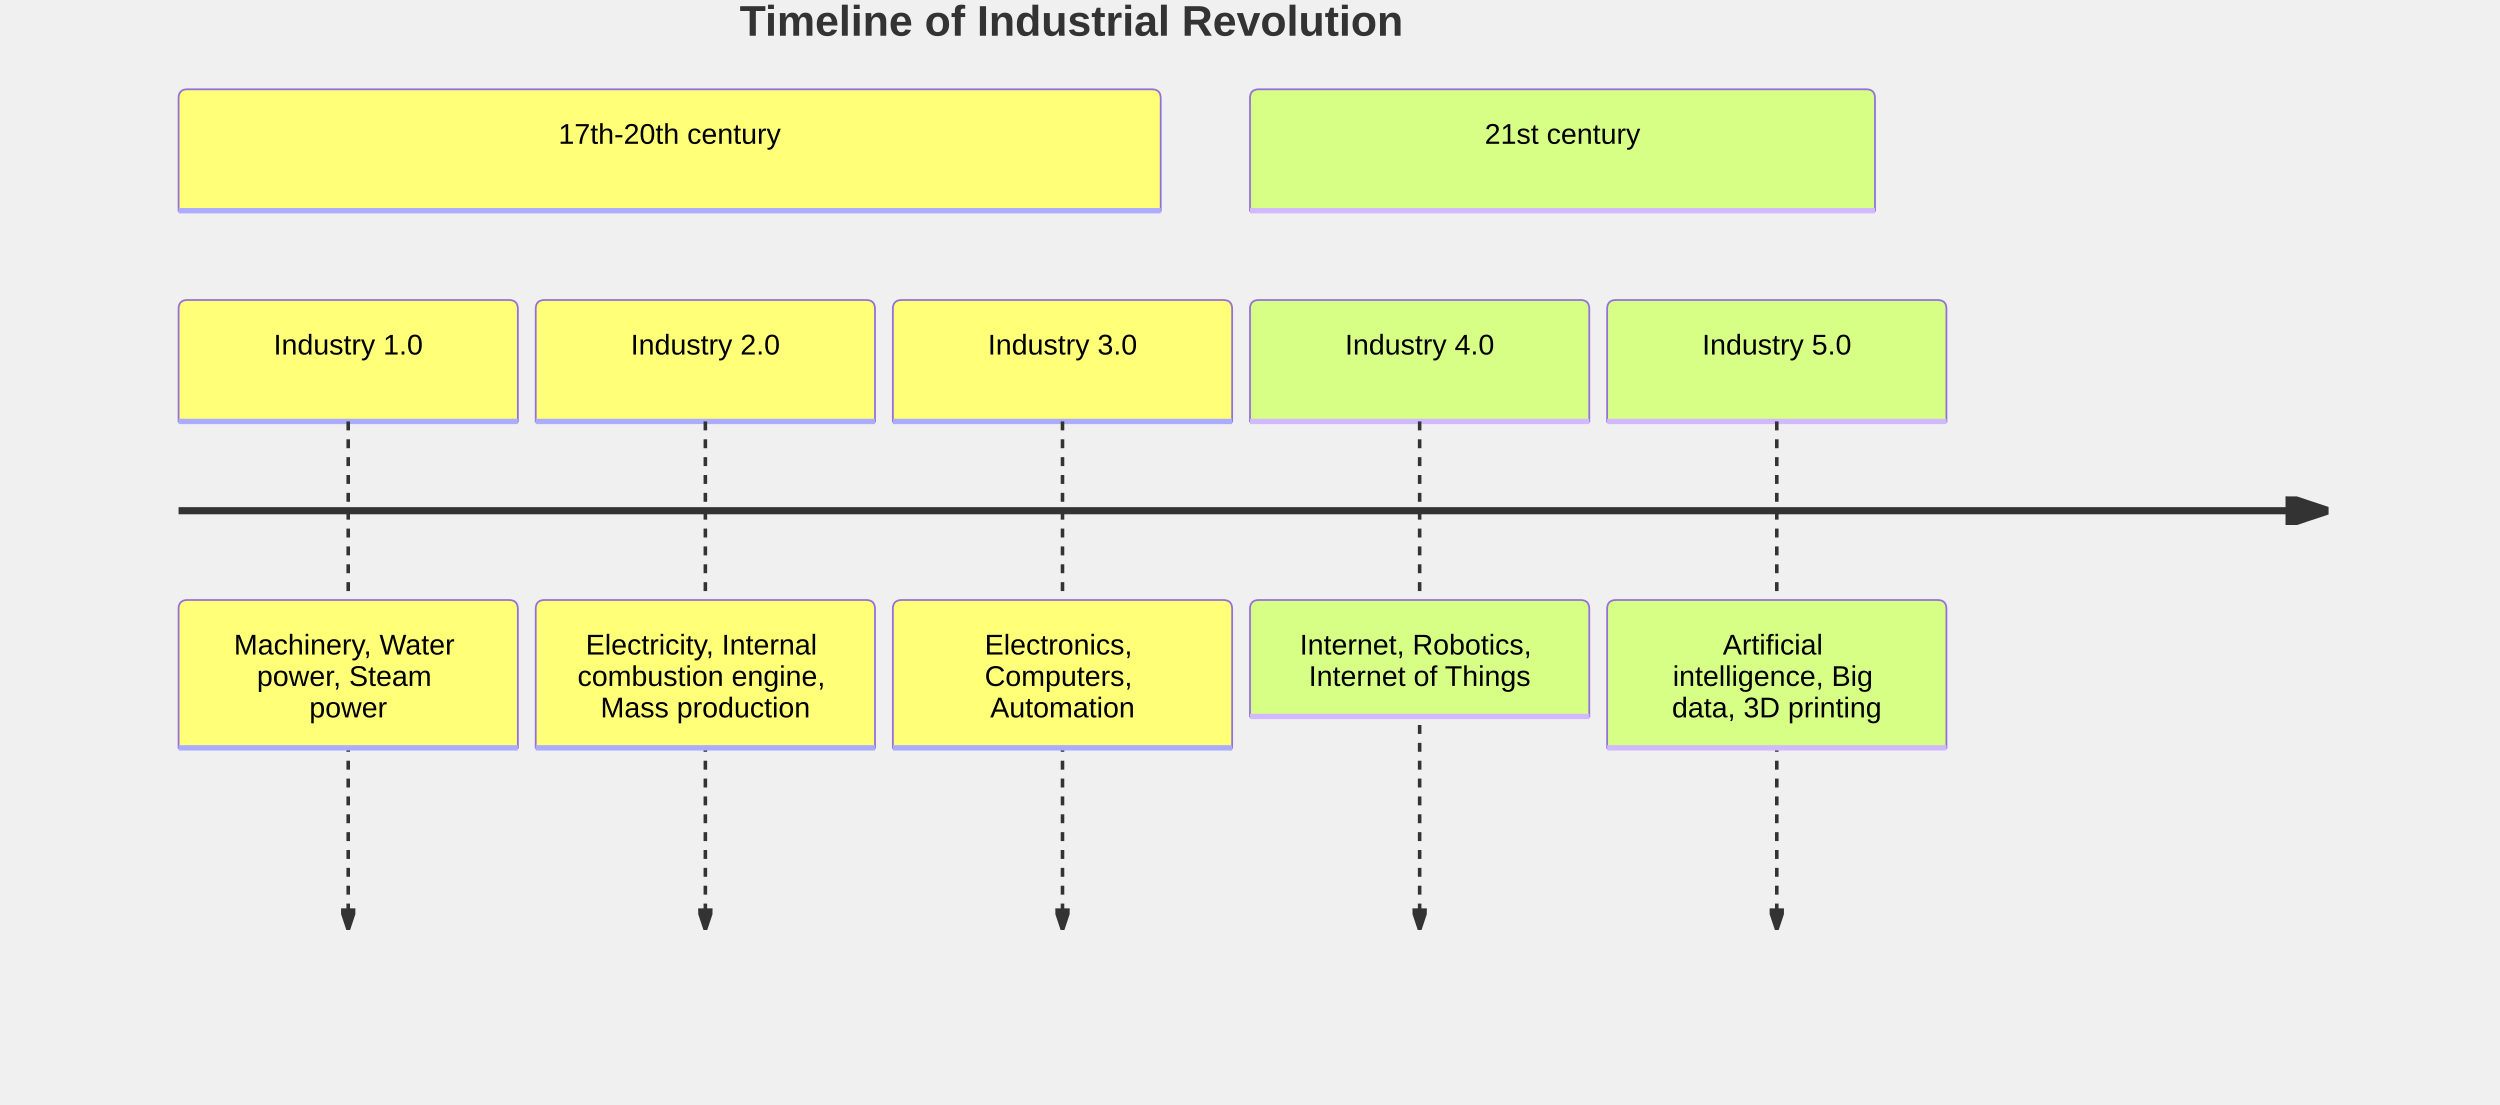
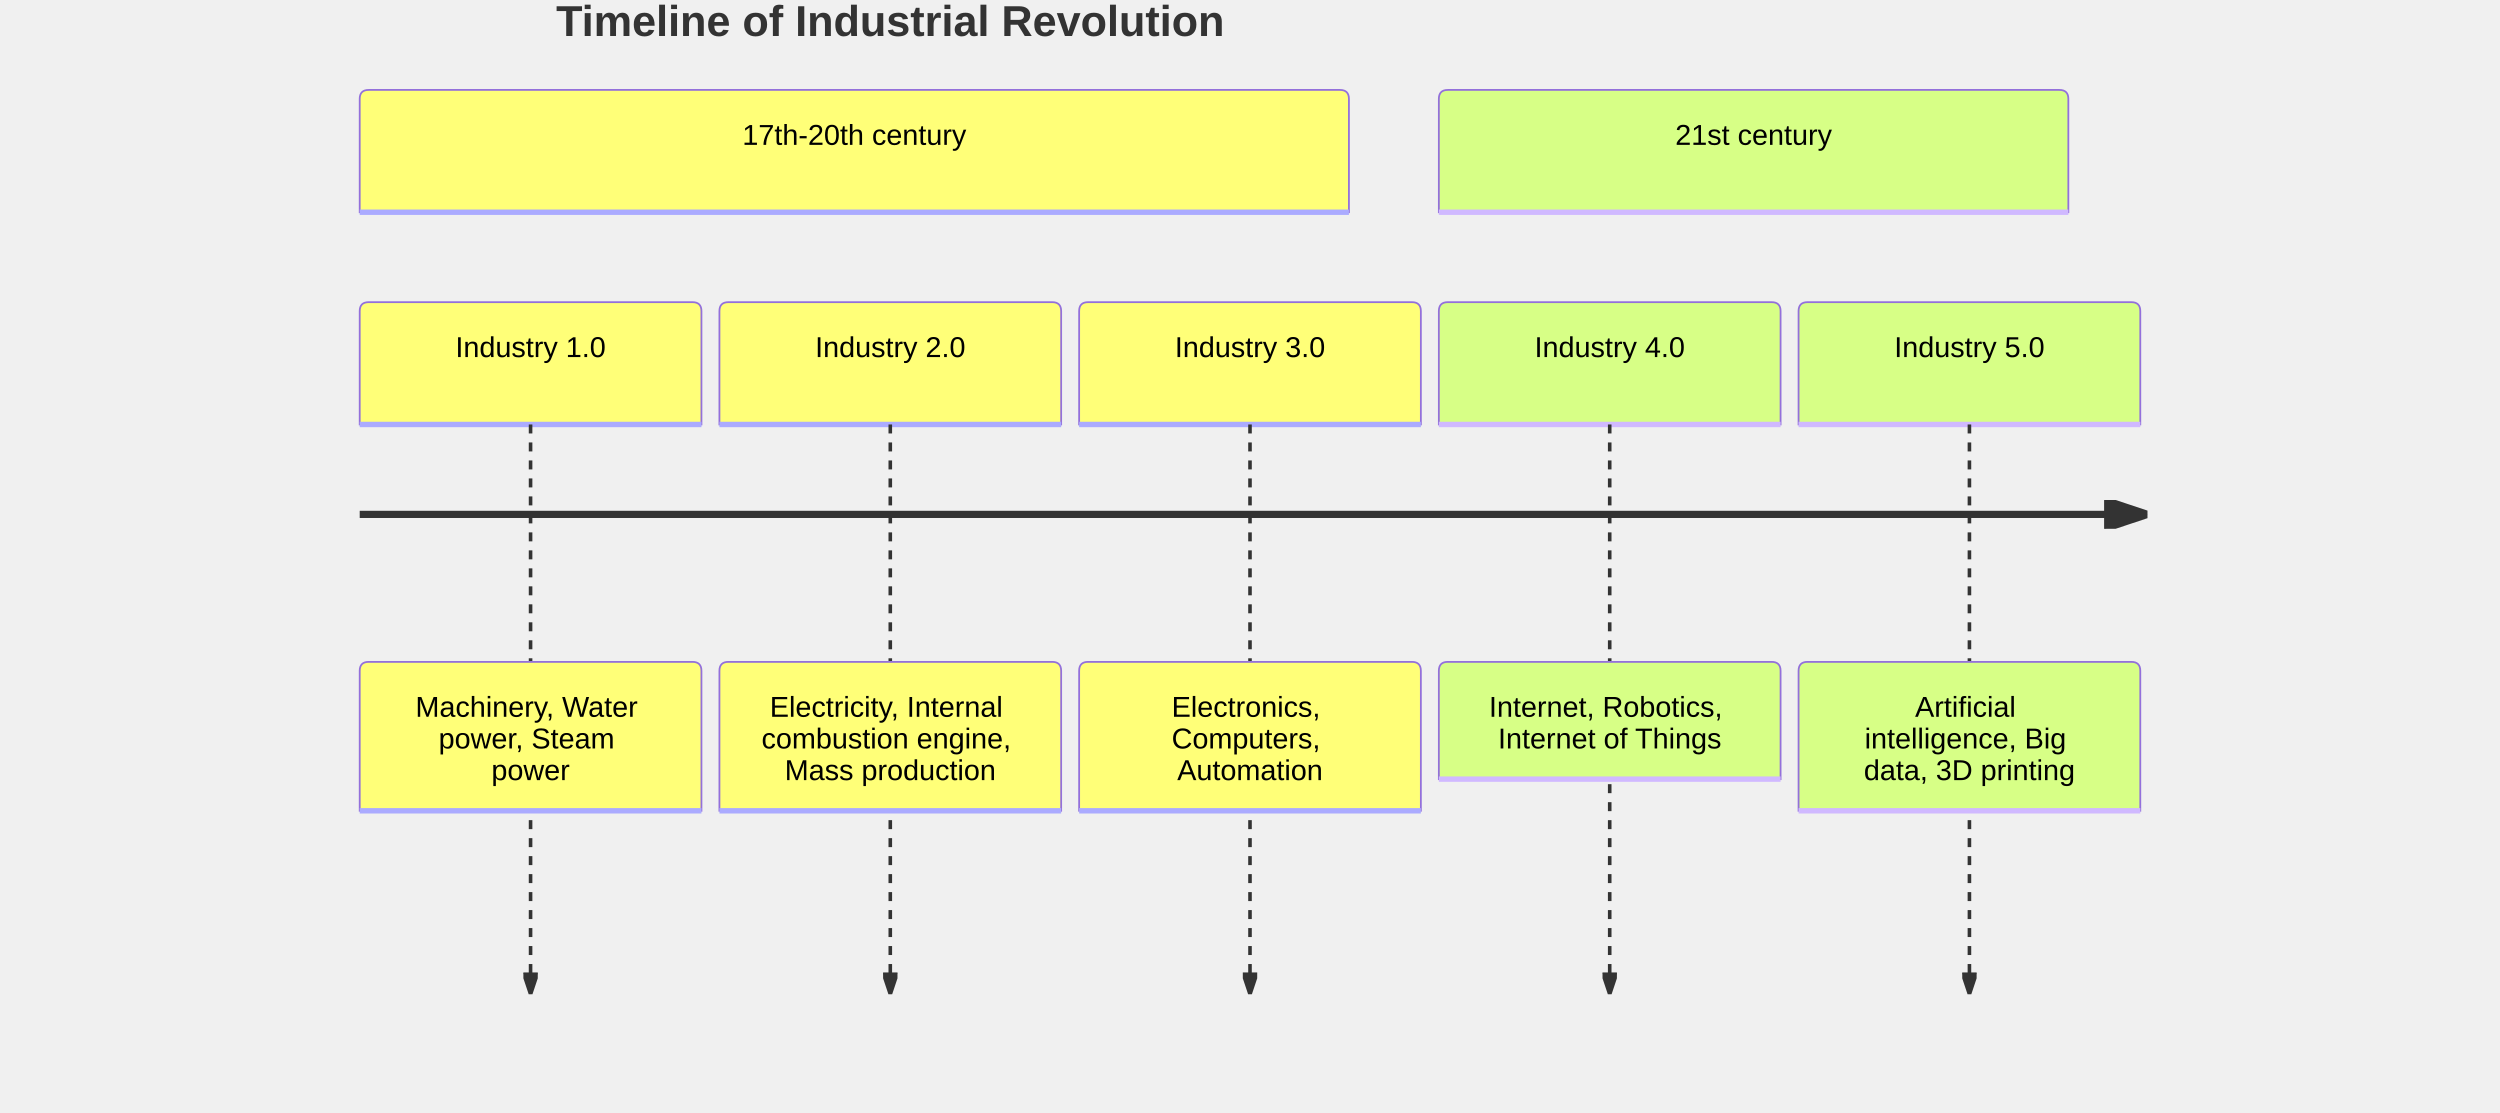
- <svg xmlns="http://www.w3.org/2000/svg" width="1400" height="618.8" viewBox="0 0 1400 618.8" class="mermaid">
+ <svg xmlns="http://www.w3.org/2000/svg" width="1390" height="618.8" viewBox="0 0 1390 618.8" class="mermaid">
  <style>

.mermaid {
  font-family: trebuchet ms, verdana, arial, sans-serif;
  font-size: 16px;
}

.node rect,
.node polygon,
.node circle,
.node ellipse,
.node path {
  fill: #ECECFF;
  stroke: #9370DB;
  stroke-width: 1px;
}

.node line {
  stroke: #9370DB;
  stroke-width: 1px;
}

.node .label {
  fill: #333333;
}

.node text {
  fill: #333333;
  font-family: trebuchet ms, verdana, arial, sans-serif;
  font-size: 16px;
}

.edge-path {
  fill: none;
  stroke: #333333;
  stroke-width: 1px;
}

.edge-label {
  fill: #333333;
  font-family: trebuchet ms, verdana, arial, sans-serif;
}

.edge-label-bg {
  fill: rgba(232, 232, 232, 0.8);
}

.subgraph {
  fill: #ffffde;
  stroke: #aaaa33;
  stroke-width: 1px;
}

.subgraph-title {
  fill: #333333;
  font-weight: bold;
}

.cluster rect {
  fill: #ffffde;
  stroke: #aaaa33;
  stroke-width: 1px;
  rx: 5px;
  ry: 5px;
}

.cluster-label {
  fill: #333333;
  font-family: trebuchet ms, verdana, arial, sans-serif;
  font-size: 16px;
  font-weight: bold;
}

marker path {
  fill: #333333;
  stroke: #333333;
}


.titleText {
  text-anchor: middle;
  font-size: 24px;
  fill: #333333;
  font-family: trebuchet ms, verdana, arial, sans-serif;
}

.timeline-node {
  font-family: trebuchet ms, verdana, arial, sans-serif;
}

.timeline-node text {
  fill: #333333;
  font-size: 16px;
}

.lineWrapper line {
  stroke: #333333;
}

.section--1 {
  fill: hsl(240, 100%, 76.27%);
}

.section--1 text {
  fill: #ffffff;
}

.node-section--1 {
  fill: hsl(240, 100%, 76.27%);
  stroke: #9370DB;
  stroke-width: 1px;
}

.node-line--1 {
  stroke: hsl(60, 100%, 86.27%);
  stroke-width: 3px;
}

.section-0 {
  fill: hsl(60, 100%, 73.53%);
}

.section-0 text {
  fill: black;
}

.node-section-0 {
  fill: hsl(60, 100%, 73.53%);
  stroke: #9370DB;
  stroke-width: 1px;
}

.node-line-0 {
  stroke: hsl(240, 100%, 83.53%);
  stroke-width: 3px;
}

.section-1 {
  fill: hsl(80, 100%, 76.27%);
}

.section-1 text {
  fill: black;
}

.node-section-1 {
  fill: hsl(80, 100%, 76.27%);
  stroke: #9370DB;
  stroke-width: 1px;
}

.node-line-1 {
  stroke: hsl(260, 100%, 86.27%);
  stroke-width: 3px;
}

.section-2 {
  fill: hsl(270, 100%, 76.27%);
}

.section-2 text {
  fill: black;
}

.node-section-2 {
  fill: hsl(270, 100%, 76.27%);
  stroke: #9370DB;
  stroke-width: 1px;
}

.node-line-2 {
  stroke: hsl(90, 100%, 86.27%);
  stroke-width: 3px;
}

.section-3 {
  fill: hsl(300, 100%, 76.27%);
}

.section-3 text {
  fill: black;
}

.node-section-3 {
  fill: hsl(300, 100%, 76.27%);
  stroke: #9370DB;
  stroke-width: 1px;
}

.node-line-3 {
  stroke: hsl(120, 100%, 86.27%);
  stroke-width: 3px;
}

.section-4 {
  fill: hsl(330, 100%, 76.27%);
}

.section-4 text {
  fill: black;
}

.node-section-4 {
  fill: hsl(330, 100%, 76.27%);
  stroke: #9370DB;
  stroke-width: 1px;
}

.node-line-4 {
  stroke: hsl(150, 100%, 86.27%);
  stroke-width: 3px;
}

.section-5 {
  fill: hsl(0, 100%, 76.27%);
}

.section-5 text {
  fill: black;
}

.node-section-5 {
  fill: hsl(0, 100%, 76.27%);
  stroke: #9370DB;
  stroke-width: 1px;
}

.node-line-5 {
  stroke: hsl(180, 100%, 86.27%);
  stroke-width: 3px;
}

.section-6 {
  fill: hsl(30, 100%, 76.27%);
}

.section-6 text {
  fill: black;
}

.node-section-6 {
  fill: hsl(30, 100%, 76.27%);
  stroke: #9370DB;
  stroke-width: 1px;
}

.node-line-6 {
  stroke: hsl(210, 100%, 86.27%);
  stroke-width: 3px;
}

.section-7 {
  fill: hsl(90, 100%, 76.27%);
}

.section-7 text {
  fill: black;
}

.node-section-7 {
  fill: hsl(90, 100%, 76.27%);
  stroke: #9370DB;
  stroke-width: 1px;
}

.node-line-7 {
  stroke: hsl(270, 100%, 86.27%);
  stroke-width: 3px;
}

.section-8 {
  fill: hsl(150, 100%, 76.27%);
}

.section-8 text {
  fill: black;
}

.node-section-8 {
  fill: hsl(150, 100%, 76.27%);
  stroke: #9370DB;
  stroke-width: 1px;
}

.node-line-8 {
  stroke: hsl(330, 100%, 86.27%);
  stroke-width: 3px;
}

.section-9 {
  fill: hsl(180, 100%, 76.27%);
}

.section-9 text {
  fill: black;
}

.node-section-9 {
  fill: hsl(180, 100%, 76.27%);
  stroke: #9370DB;
  stroke-width: 1px;
}

.node-line-9 {
  stroke: hsl(0, 100%, 86.27%);
  stroke-width: 3px;
}

.section-10 {
  fill: hsl(210, 100%, 76.27%);
}

.section-10 text {
  fill: black;
}

.node-section-10 {
  fill: hsl(210, 100%, 76.27%);
  stroke: #9370DB;
  stroke-width: 1px;
}

.node-line-10 {
  stroke: hsl(30, 100%, 86.27%);
  stroke-width: 3px;
}

.section-11 {
  fill: hsl(240, 100%, 76.27%);
}

.section-11 text {
  fill: black;
}

.node-section-11 {
  fill: hsl(240, 100%, 76.27%);
  stroke: #9370DB;
  stroke-width: 1px;
}

.node-line-11 {
  stroke: hsl(60, 100%, 86.27%);
  stroke-width: 3px;
}

  </style>
  <g class="root">
    <g class="clusters">

    </g>
    <g class="edgePaths">

    </g>
    <g class="edgeLabels">

    </g>
    <g class="nodes">

    </g>
    <defs>
      <marker id="arrowhead" refX="5" refY="2" markerWidth="6" markerHeight="4" orient="auto">
        <path d="M 0,0 V 4 L6,2 Z" />
      </marker>
    </defs>
-     <text x="600" y="20" class="titleText" font-size="4ex" text-anchor="middle" font-weight="bold">Timeline of Industrial Revolution</text>
-     <g class="timeline-node section-0" transform="translate(100, 50)">
+     <text x="495" y="20" class="titleText" text-anchor="middle" font-size="4ex" font-weight="bold">Timeline of Industrial Revolution</text>
+     <g class="timeline-node section-0" transform="translate(200, 50)">
      <path d="M0 63 v-58 q0,-5 5,-5 h540 q5,0 5,5 v63 H0 Z" class="node-bkg node-section-0" />
      <line x1="0" y1="68" x2="550" y2="68" class="node-line-0" />
-       <text x="275" y="10" dominant-baseline="middle" text-anchor="middle" alignment-baseline="middle" dy="1em">17th-20th century</text>
-     </g>
-     <g class="taskWrapper timeline-node section-0" transform="translate(100, 168)">
+       <text x="275" y="10" text-anchor="middle" alignment-baseline="middle" dy="1em" dominant-baseline="middle">17th-20th century</text>
+     </g>
+     <g class="taskWrapper timeline-node section-0" transform="translate(200, 168)">
      <path d="M0 63 v-58 q0,-5 5,-5 h180 q5,0 5,5 v63 H0 Z" class="node-bkg node-section-0" />
      <line x1="0" y1="68" x2="190" y2="68" class="node-line-0" />
-       <text x="95" y="10" dy="1em" text-anchor="middle" dominant-baseline="middle" alignment-baseline="middle">Industry 1.0</text>
-     </g>
-     <g class="lineWrapper">
-       <line x1="195" y1="236" x2="195" y2="518.8" stroke-width="2" stroke="black" marker-end="url(#arrowhead)" stroke-dasharray="5,5" />
-     </g>
-     <g class="eventWrapper timeline-node section-0" transform="translate(100, 336)">
+       <text x="95" y="10" text-anchor="middle" dominant-baseline="middle" dy="1em" alignment-baseline="middle">Industry 1.0</text>
+     </g>
+     <g class="lineWrapper">
+       <line x1="295" y1="236" x2="295" y2="550.8" stroke-width="2" stroke="black" stroke-dasharray="5,5" marker-end="url(#arrowhead)" />
+     </g>
+     <g class="eventWrapper timeline-node section-0" transform="translate(200, 368)">
      <path d="M0 77.8 v-72.8 q0,-5 5,-5 h180 q5,0 5,5 v77.8 H0 Z" class="node-bkg node-section-0" />
      <line x1="0" y1="82.8" x2="190" y2="82.8" class="node-line-0" />
      <g>
        <text x="95" y="10" text-anchor="middle" dominant-baseline="middle" alignment-baseline="middle">
          <tspan x="95" dy="1em">Machinery, Water</tspan>
          <tspan x="95" dy="1.1em">power, Steam</tspan>
          <tspan x="95" dy="1.1em">power</tspan>
        </text>
      </g>
    </g>
-     <g class="taskWrapper timeline-node section-0" transform="translate(300, 168)">
+     <g class="taskWrapper timeline-node section-0" transform="translate(400, 168)">
      <path d="M0 63 v-58 q0,-5 5,-5 h180 q5,0 5,5 v63 H0 Z" class="node-bkg node-section-0" />
      <line x1="0" y1="68" x2="190" y2="68" class="node-line-0" />
-       <text x="95" y="10" dy="1em" text-anchor="middle" dominant-baseline="middle" alignment-baseline="middle">Industry 2.0</text>
-     </g>
-     <g class="lineWrapper">
-       <line x1="395" y1="236" x2="395" y2="518.8" stroke="black" stroke-dasharray="5,5" marker-end="url(#arrowhead)" stroke-width="2" />
-     </g>
-     <g class="eventWrapper timeline-node section-0" transform="translate(300, 336)">
+       <text x="95" y="10" text-anchor="middle" alignment-baseline="middle" dominant-baseline="middle" dy="1em">Industry 2.0</text>
+     </g>
+     <g class="lineWrapper">
+       <line x1="495" y1="236" x2="495" y2="550.8" stroke-dasharray="5,5" stroke="black" marker-end="url(#arrowhead)" stroke-width="2" />
+     </g>
+     <g class="eventWrapper timeline-node section-0" transform="translate(400, 368)">
      <path d="M0 77.8 v-72.8 q0,-5 5,-5 h180 q5,0 5,5 v77.8 H0 Z" class="node-bkg node-section-0" />
      <line x1="0" y1="82.8" x2="190" y2="82.8" class="node-line-0" />
      <g>
        <text x="95" y="10" text-anchor="middle" dominant-baseline="middle" alignment-baseline="middle">
          <tspan x="95" dy="1em">Electricity, Internal</tspan>
          <tspan x="95" dy="1.1em">combustion engine,</tspan>
          <tspan x="95" dy="1.1em">Mass production</tspan>
        </text>
      </g>
    </g>
-     <g class="taskWrapper timeline-node section-0" transform="translate(500, 168)">
+     <g class="taskWrapper timeline-node section-0" transform="translate(600, 168)">
      <path d="M0 63 v-58 q0,-5 5,-5 h180 q5,0 5,5 v63 H0 Z" class="node-bkg node-section-0" />
      <line x1="0" y1="68" x2="190" y2="68" class="node-line-0" />
-       <text x="95" y="10" dominant-baseline="middle" alignment-baseline="middle" text-anchor="middle" dy="1em">Industry 3.0</text>
-     </g>
-     <g class="lineWrapper">
-       <line x1="595" y1="236" x2="595" y2="518.8" stroke-dasharray="5,5" stroke="black" marker-end="url(#arrowhead)" stroke-width="2" />
-     </g>
-     <g class="eventWrapper timeline-node section-0" transform="translate(500, 336)">
+       <text x="95" y="10" alignment-baseline="middle" dominant-baseline="middle" text-anchor="middle" dy="1em">Industry 3.0</text>
+     </g>
+     <g class="lineWrapper">
+       <line x1="695" y1="236" x2="695" y2="550.8" stroke="black" stroke-width="2" marker-end="url(#arrowhead)" stroke-dasharray="5,5" />
+     </g>
+     <g class="eventWrapper timeline-node section-0" transform="translate(600, 368)">
      <path d="M0 77.8 v-72.8 q0,-5 5,-5 h180 q5,0 5,5 v77.8 H0 Z" class="node-bkg node-section-0" />
      <line x1="0" y1="82.8" x2="190" y2="82.8" class="node-line-0" />
      <g>
        <text x="95" y="10" text-anchor="middle" dominant-baseline="middle" alignment-baseline="middle">
          <tspan x="95" dy="1em">Electronics,</tspan>
          <tspan x="95" dy="1.1em">Computers,</tspan>
          <tspan x="95" dy="1.1em">Automation</tspan>
        </text>
      </g>
    </g>
-     <g class="timeline-node section-1" transform="translate(700, 50)">
+     <g class="timeline-node section-1" transform="translate(800, 50)">
      <path d="M0 63 v-58 q0,-5 5,-5 h340 q5,0 5,5 v63 H0 Z" class="node-bkg node-section-1" />
      <line x1="0" y1="68" x2="350" y2="68" class="node-line-1" />
-       <text x="175" y="10" dy="1em" alignment-baseline="middle" dominant-baseline="middle" text-anchor="middle">21st century</text>
-     </g>
-     <g class="taskWrapper timeline-node section-1" transform="translate(700, 168)">
+       <text x="175" y="10" alignment-baseline="middle" dy="1em" dominant-baseline="middle" text-anchor="middle">21st century</text>
+     </g>
+     <g class="taskWrapper timeline-node section-1" transform="translate(800, 168)">
      <path d="M0 63 v-58 q0,-5 5,-5 h180 q5,0 5,5 v63 H0 Z" class="node-bkg node-section-1" />
      <line x1="0" y1="68" x2="190" y2="68" class="node-line-1" />
-       <text x="95" y="10" text-anchor="middle" alignment-baseline="middle" dominant-baseline="middle" dy="1em">Industry 4.0</text>
-     </g>
-     <g class="lineWrapper">
-       <line x1="795" y1="236" x2="795" y2="518.8" marker-end="url(#arrowhead)" stroke-width="2" stroke="black" stroke-dasharray="5,5" />
-     </g>
-     <g class="eventWrapper timeline-node section-1" transform="translate(700, 336)">
+       <text x="95" y="10" dominant-baseline="middle" alignment-baseline="middle" dy="1em" text-anchor="middle">Industry 4.0</text>
+     </g>
+     <g class="lineWrapper">
+       <line x1="895" y1="236" x2="895" y2="550.8" stroke-width="2" stroke-dasharray="5,5" marker-end="url(#arrowhead)" stroke="black" />
+     </g>
+     <g class="eventWrapper timeline-node section-1" transform="translate(800, 368)">
      <path d="M0 60.2 v-55.2 q0,-5 5,-5 h180 q5,0 5,5 v60.2 H0 Z" class="node-bkg node-section-1" />
      <line x1="0" y1="65.2" x2="190" y2="65.2" class="node-line-1" />
      <g>
        <text x="95" y="10" text-anchor="middle" dominant-baseline="middle" alignment-baseline="middle">
          <tspan x="95" dy="1em">Internet, Robotics,</tspan>
          <tspan x="95" dy="1.1em">Internet of Things</tspan>
        </text>
      </g>
    </g>
-     <g class="taskWrapper timeline-node section-1" transform="translate(900, 168)">
+     <g class="taskWrapper timeline-node section-1" transform="translate(1000, 168)">
      <path d="M0 63 v-58 q0,-5 5,-5 h180 q5,0 5,5 v63 H0 Z" class="node-bkg node-section-1" />
      <line x1="0" y1="68" x2="190" y2="68" class="node-line-1" />
-       <text x="95" y="10" alignment-baseline="middle" text-anchor="middle" dy="1em" dominant-baseline="middle">Industry 5.0</text>
-     </g>
-     <g class="lineWrapper">
-       <line x1="995" y1="236" x2="995" y2="518.8" stroke-width="2" stroke-dasharray="5,5" stroke="black" marker-end="url(#arrowhead)" />
-     </g>
-     <g class="eventWrapper timeline-node section-1" transform="translate(900, 336)">
+       <text x="95" y="10" text-anchor="middle" alignment-baseline="middle" dy="1em" dominant-baseline="middle">Industry 5.0</text>
+     </g>
+     <g class="lineWrapper">
+       <line x1="1095" y1="236" x2="1095" y2="550.8" marker-end="url(#arrowhead)" stroke-dasharray="5,5" stroke-width="2" stroke="black" />
+     </g>
+     <g class="eventWrapper timeline-node section-1" transform="translate(1000, 368)">
      <path d="M0 77.8 v-72.8 q0,-5 5,-5 h180 q5,0 5,5 v77.8 H0 Z" class="node-bkg node-section-1" />
      <line x1="0" y1="82.8" x2="190" y2="82.8" class="node-line-1" />
      <g>
        <text x="95" y="10" text-anchor="middle" dominant-baseline="middle" alignment-baseline="middle">
          <tspan x="95" dy="1em">Artificial</tspan>
          <tspan x="95" dy="1.1em">intelligence, Big</tspan>
          <tspan x="95" dy="1.1em">data, 3D printing</tspan>
        </text>
      </g>
    </g>
    <g class="lineWrapper">
-       <line x1="100" y1="286" x2="1300" y2="286" marker-end="url(#arrowhead)" stroke-width="4" stroke="black" />
+       <line x1="200" y1="286" x2="1190" y2="286" stroke="black" stroke-width="4" marker-end="url(#arrowhead)" />
    </g>
  </g>
</svg>
